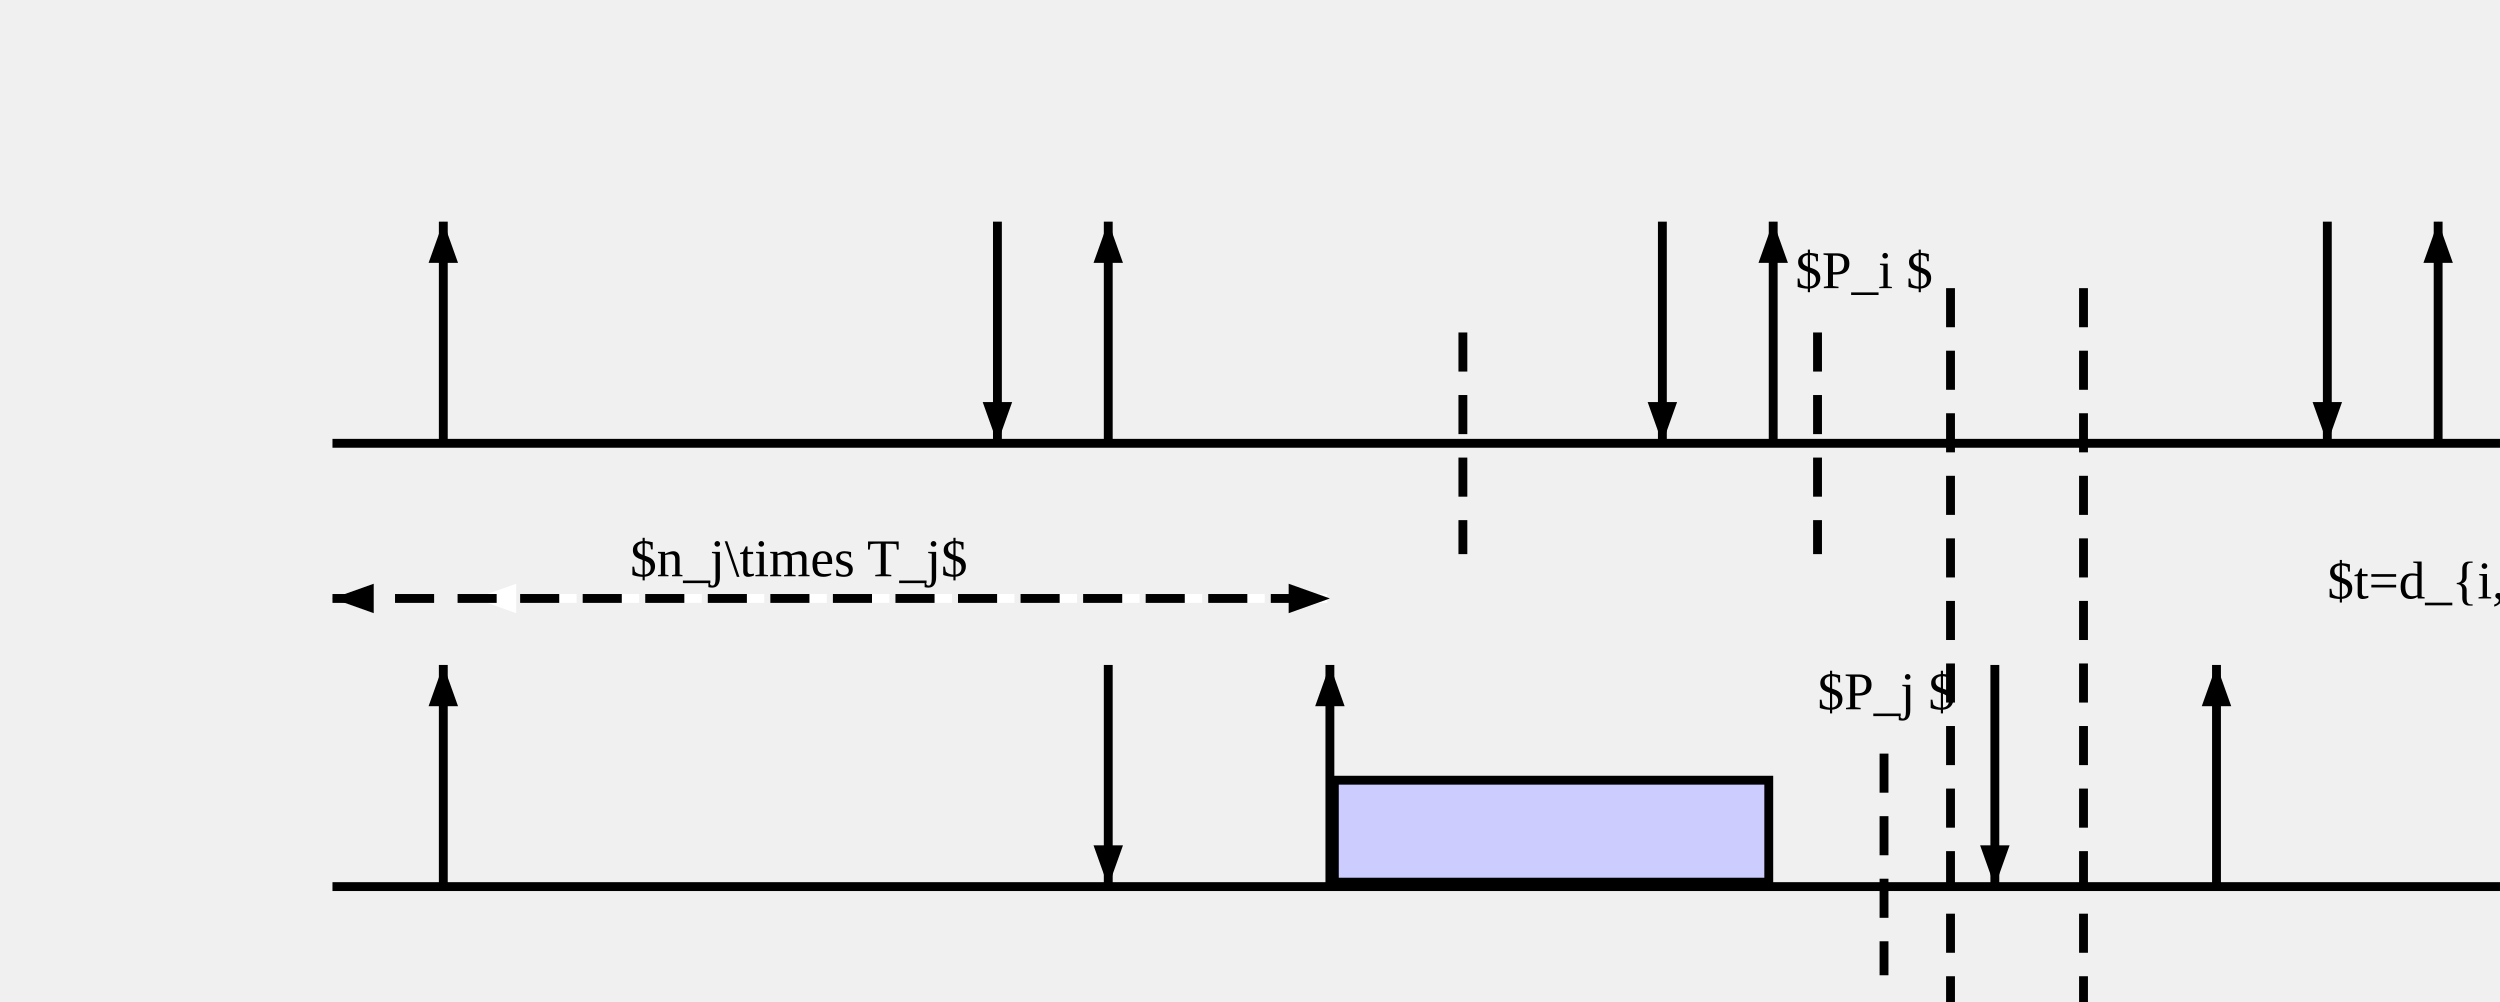
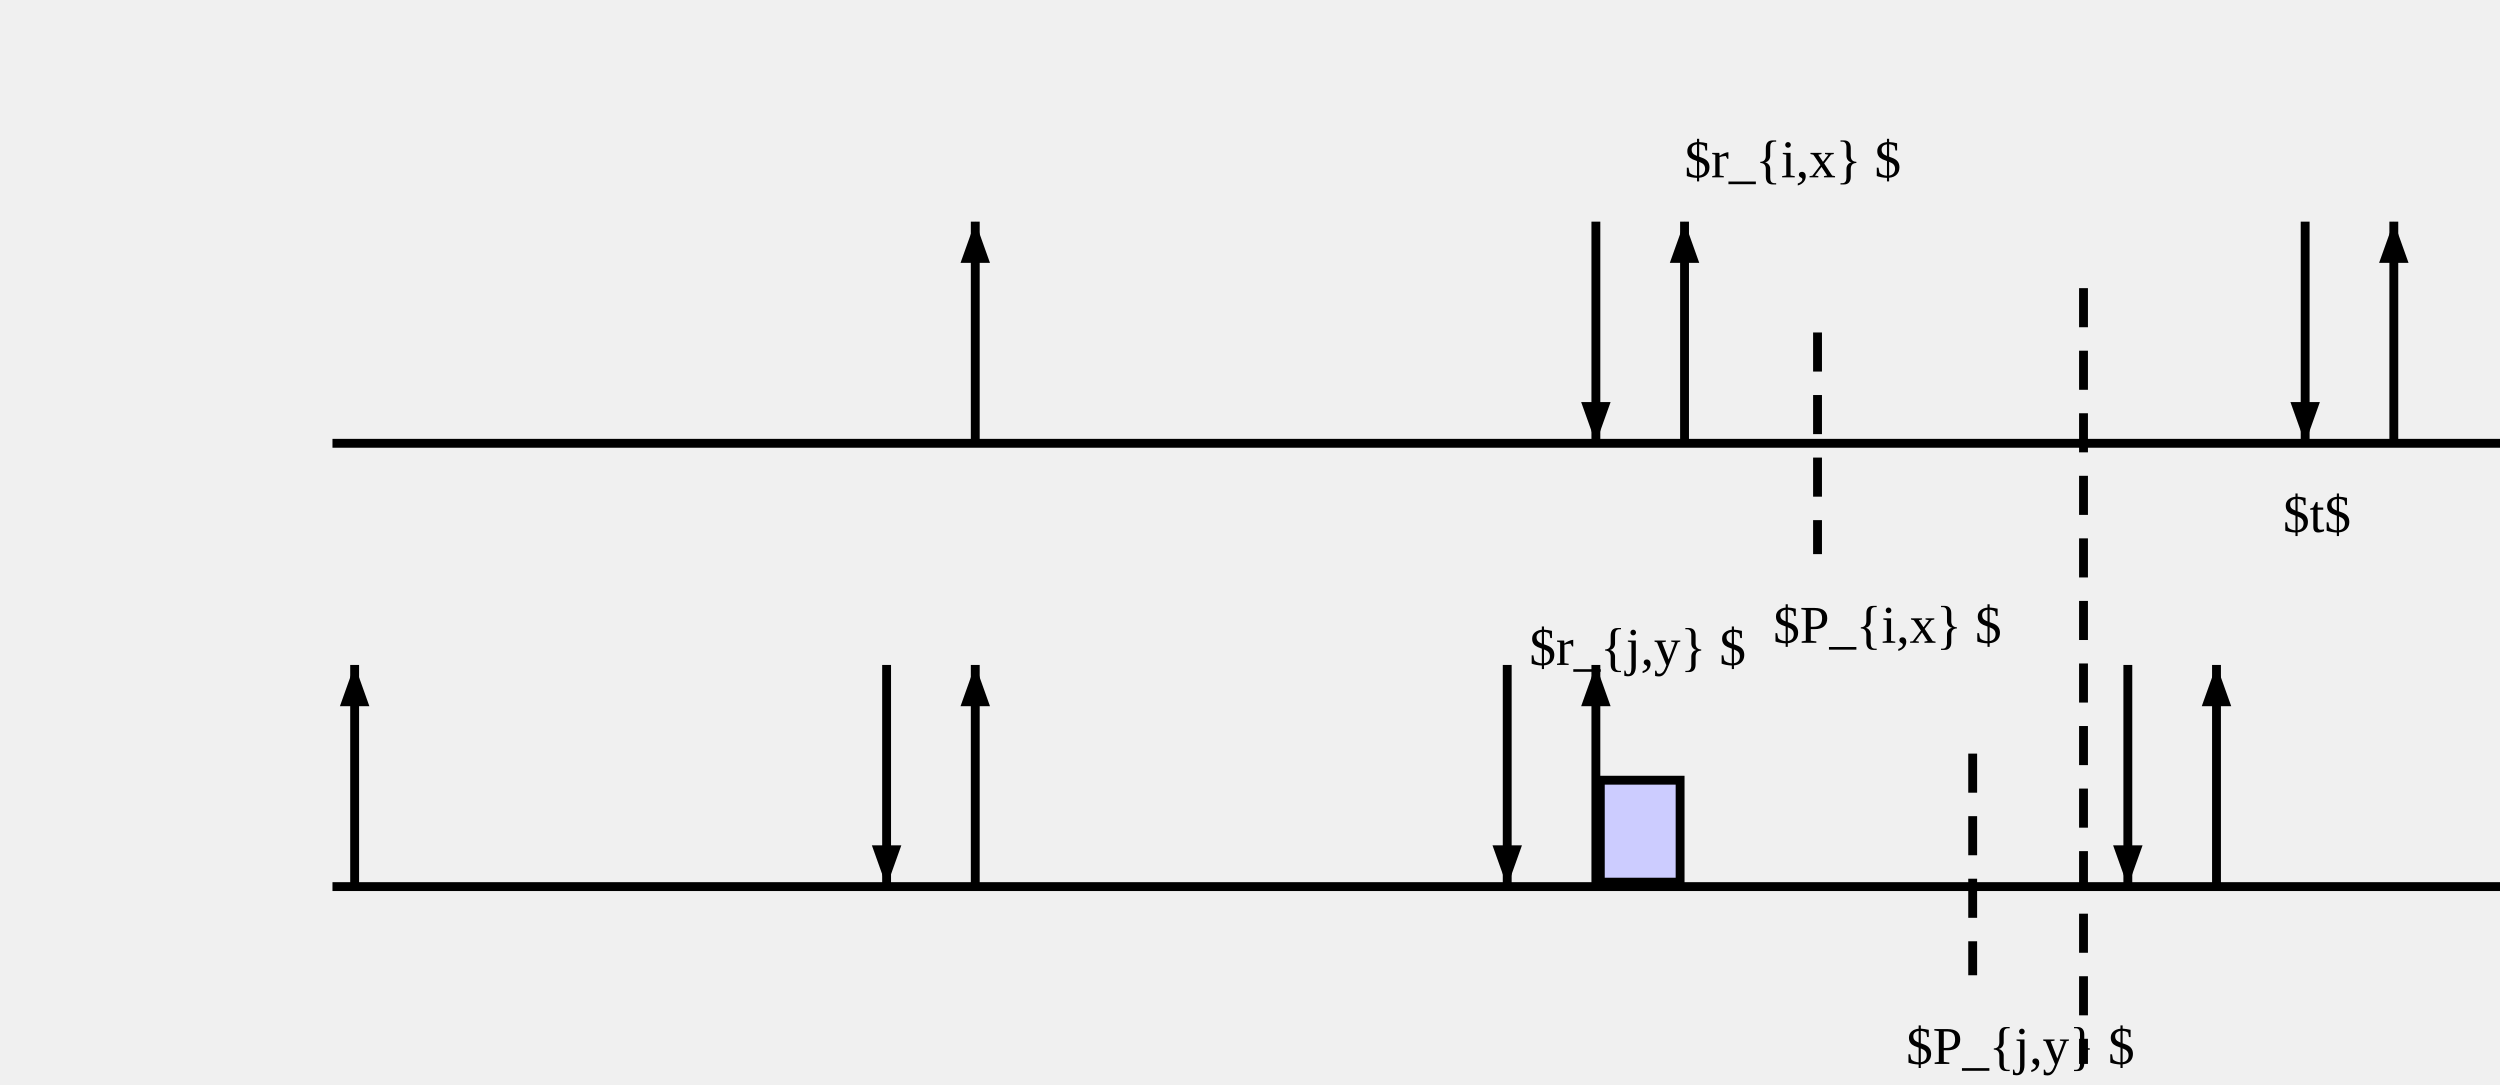
<svg xmlns="http://www.w3.org/2000/svg" xmlns:ns1="http://latexdraw.sourceforge.net/namespaces/latexdraw" version="1.1" baseProfile="full">
  <g>
-     <g ns1:type="joinedLines" id="id862007083">
+     <g ns1:type="joinedLines" id="id2077864473">
      <polyline points="75.0,100.0 600.0,100.0 " stroke-width="2.0" stroke="black" ns1:rotationAngle="0.0" />
    </g>
-     <g ns1:type="joinedLines" id="id1887246683">
+     <g ns1:type="joinedLines" id="id454829713">
      <polyline points="75.0,200.0 600.0,200.0 " stroke-width="2.0" stroke="black" ns1:rotationAngle="0.0" />
    </g>
-     <g ns1:type="joinedLines" id="id361593527">
-       <polyline points="100.0,100.0 100.0,50.0 " stroke-width="2.0" stroke="black" ns1:rotationAngle="0.0" marker-end="url(#arrow1-361593527)" />
+     <g ns1:type="joinedLines" id="id1451155088">
+       <polyline points="220.0,200.0 220.0,150.0 " stroke-width="2.0" stroke="black" ns1:rotationAngle="0.0" marker-end="url(#arrow1-1451155088)" />
    </g>
-     <g ns1:type="joinedLines" id="id947727968">
-       <polyline points="100.0,200.0 100.0,150.0 " stroke-width="2.0" stroke="black" ns1:rotationAngle="0.0" marker-end="url(#arrow1-947727968)" />
+     <g ns1:type="joinedLines" id="id427711367">
+       <polyline points="380.0,100.0 380.0,50.0 " stroke-width="2.0" stroke="black" ns1:rotationAngle="0.0" marker-end="url(#arrow1-427711367)" />
    </g>
-     <g ns1:type="joinedLines" id="id295956884">
-       <polyline points="250.0,100.0 250.0,50.0 " stroke-width="2.0" stroke="black" ns1:rotationAngle="0.0" marker-end="url(#arrow1-295956884)" />
+     <g ns1:type="joinedLines" id="id2002767535">
+       <polyline points="360.0,200.0 360.0,150.0 " stroke-width="2.0" stroke="black" ns1:rotationAngle="0.0" marker-end="url(#arrow1-2002767535)" />
    </g>
-     <g ns1:type="joinedLines" id="id1920675366">
-       <polyline points="300.0,200.0 300.0,150.0 " stroke-width="2.0" stroke="black" ns1:rotationAngle="0.0" marker-end="url(#arrow1-1920675366)" />
+     <g ns1:type="joinedLines" id="id1545501215">
+       <polyline points="540.0,100.0 540.0,50.0 " stroke-width="2.0" stroke="black" ns1:rotationAngle="0.0" marker-end="url(#arrow1-1545501215)" />
    </g>
-     <g ns1:type="joinedLines" id="id950731650">
-       <polyline points="400.0,100.0 400.0,50.0 " stroke-width="2.0" stroke="black" ns1:rotationAngle="0.0" marker-end="url(#arrow1-950731650)" />
+     <g ns1:type="joinedLines" id="id2034007617">
+       <polyline points="500.0,200.0 500.0,150.0 " stroke-width="2.0" stroke="black" ns1:rotationAngle="0.0" marker-end="url(#arrow1-2034007617)" />
    </g>
-     <g ns1:type="joinedLines" id="id276629938">
-       <polyline points="550.0,100.0 550.0,50.0 " stroke-width="2.0" stroke="black" ns1:rotationAngle="0.0" marker-end="url(#arrow1-276629938)" />
-     </g>
-     <g ns1:type="joinedLines" id="id362364120">
-       <polyline points="500.0,200.0 500.0,150.0 " stroke-width="2.0" stroke="black" ns1:rotationAngle="0.0" marker-end="url(#arrow1-362364120)" />
-     </g>
-     <g ns1:type="joinedLines" id="id906041322">
-       <polyline points="330.0,75.0 330.0,125.0 " stroke-width="2.0" stroke="black" stroke-dasharray="8.819, 5.292" ns1:rotationAngle="0.0" />
-     </g>
-     <g ns1:type="joinedLines" id="id1809480599">
+     <g ns1:type="joinedLines" id="id1875746272">
      <polyline points="410.0,75.0 410.0,125.0 " stroke-width="2.0" stroke="black" stroke-dasharray="8.819, 5.292" ns1:rotationAngle="0.0" />
    </g>
-     <g ns1:type="joinedLines" id="id1453884603">
-       <polyline points="425.0,170.0 425.0,220.0 " stroke-width="2.0" stroke="black" stroke-dasharray="8.819, 5.292" ns1:rotationAngle="0.0" />
+     <g ns1:type="joinedLines" id="id1244576066">
+       <polyline points="445.0,170.0 445.0,220.0 " stroke-width="2.0" stroke="black" stroke-dasharray="8.819, 5.292" ns1:rotationAngle="0.0" />
    </g>
-     <g ns1:type="joinedLines" id="id375737139">
-       <polyline points="107.143,135.0 300.0,135.0 " stroke-width="2.0" stroke="white" stroke-dasharray="8.819, 5.292" ns1:rotationAngle="0.0" marker-start="url(#arrow0-375737139)" marker-end="url(#arrow1-375737139)" />
-     </g>
-     <g ns1:type="joinedLines" id="id804872015">
+     <g ns1:type="joinedLines" id="id1264019306">
      <polyline points="125.0,275.0 275.0,275.0 " stroke-width="2.0" stroke="white" ns1:rotationAngle="0.0" />
    </g>
-     <g ns1:type="joinedLines" id="id1636680614">
+     <g ns1:type="joinedLines" id="id1165352185">
      <polyline points="470.0,65.0 470.0,240.0 " stroke-width="2.0" stroke="black" stroke-dasharray="8.819, 5.292" ns1:rotationAngle="0.0" />
    </g>
-     <g ns1:type="text" id="id961207686" fill="black" ns1:position="bl">
-       <text x="435.0" y="265.0">$t'_0$</text>
+     <g ns1:type="text" id="id765153929" fill="black" ns1:position="bl">
+       <text x="430.0" y="240.0">$P_{j,y} $</text>
    </g>
-     <g ns1:type="text" id="id209766546" fill="black" ns1:position="bl">
-       <text x="410.0" y="160.0">$P_j $</text>
-     </g>
-     <g ns1:type="text" id="id233149858" fill="black" ns1:position="bl">
+     <g ns1:type="text" id="id12932722" fill="black" ns1:position="bl">
      <text x="600.0" y="200.0">$\tau_j$</text>
    </g>
-     <g ns1:type="text" id="id472574363" fill="black" ns1:position="bl">
+     <g ns1:type="text" id="id1508112554" fill="black" ns1:position="bl">
      <text x="600.0" y="100.0">$\tau_i$</text>
    </g>
-     <g ns1:type="text" id="id964669061" fill="black" ns1:position="bl">
-       <text x="525.0" y="135.0">$t=d_{i,k}$</text>
+     <g ns1:type="text" id="id1826303829" fill="black" ns1:position="bl">
+       <text x="515.0" y="120.0">$t$</text>
    </g>
-     <g ns1:type="joinedLines" id="id210955944">
-       <polyline points="250.0,150.0 250.0,200.0 " stroke-width="2.0" stroke="black" ns1:rotationAngle="0.0" marker-end="url(#arrow1-210955944)" />
+     <g ns1:type="joinedLines" id="id559047036">
+       <polyline points="480.0,150.0 480.0,200.0 " stroke-width="2.0" stroke="black" ns1:rotationAngle="0.0" marker-end="url(#arrow1-559047036)" />
    </g>
-     <g ns1:type="joinedLines" id="id1820840887">
-       <polyline points="450.0,150.0 450.0,200.0 " stroke-width="2.0" stroke="black" ns1:rotationAngle="0.0" marker-end="url(#arrow1-1820840887)" />
+     <g ns1:type="joinedLines" id="id14309919">
+       <polyline points="520.0,50.0 520.0,100.0 " stroke-width="2.0" stroke="black" ns1:rotationAngle="0.0" marker-end="url(#arrow1-14309919)" />
    </g>
-     <g ns1:type="joinedLines" id="id859049771">
-       <polyline points="225.0,50.0 225.0,100.0 " stroke-width="2.0" stroke="black" ns1:rotationAngle="0.0" marker-end="url(#arrow1-859049771)" />
+     <g ns1:type="text" id="id1491968042" fill="black" ns1:position="bl">
+       <text x="400.0" y="145.0">$P_{i,x} $</text>
    </g>
-     <g ns1:type="joinedLines" id="id1539160583">
-       <polyline points="375.0,50.0 375.0,100.0 " stroke-width="2.0" stroke="black" ns1:rotationAngle="0.0" marker-end="url(#arrow1-1539160583)" />
+     <g ns1:type="text" id="id2003238414" fill="black" ns1:position="bl">
+       <text x="465.0" y="255.0">$t'$</text>
    </g>
-     <g ns1:type="joinedLines" id="id576200555">
-       <polyline points="525.0,50.0 525.0,100.0 " stroke-width="2.0" stroke="black" ns1:rotationAngle="0.0" marker-end="url(#arrow1-576200555)" />
+     <g ns1:type="rectangle" id="id1826089817">
+       <rect x="361.0" y="176.0" width="18.0" height="23.0" ns1:borderPos="outer" stroke-width="2.0" stroke="black" fill="#ccccff" />
    </g>
-     <g ns1:type="text" id="id840472181" fill="black" ns1:position="bl">
-       <text x="405.0" y="65.0">$P_i $</text>
+     <g ns1:type="text" id="id536933323" fill="black" ns1:position="bl">
+       <text x="380.0" y="40.0">$r_{i,x} $</text>
    </g>
-     <g ns1:type="joinedLines" id="id1348035610">
-       <polyline points="75.0,135.0 300.0,135.0 " stroke-width="2.0" stroke="black" stroke-dasharray="8.819, 5.292" ns1:rotationAngle="0.0" marker-start="url(#arrow0-1348035610)" marker-end="url(#arrow1-1348035610)" />
+     <g ns1:type="text" id="id1343115903" fill="black" ns1:position="bl">
+       <text x="345.0" y="150.0">$r_{j,y} $</text>
    </g>
-     <g ns1:type="text" id="id1338988079" fill="black" ns1:position="bl">
-       <text x="142.143" y="130.0">$n_j\times T_j$</text>
+     <g ns1:type="joinedLines" id="id1474892422">
+       <polyline points="340.0,150.0 340.0,200.0 " stroke-width="2.0" stroke="black" ns1:rotationAngle="0.0" marker-end="url(#arrow1-1474892422)" />
    </g>
-     <g ns1:type="text" id="id2138984841" fill="black" ns1:position="bl">
-       <text x="465.0" y="265.0">$t'_1$</text>
+     <g ns1:type="joinedLines" id="id913635842">
+       <polyline points="80.0,200.0 80.0,150.0 " stroke-width="2.0" stroke="black" ns1:rotationAngle="0.0" marker-end="url(#arrow1-913635842)" />
    </g>
-     <g ns1:type="joinedLines" id="id1356962516">
-       <polyline points="440.0,65.0 440.0,240.0 " stroke-width="2.0" stroke="black" stroke-dasharray="8.819, 5.292" ns1:rotationAngle="0.0" />
+     <g ns1:type="joinedLines" id="id365816628">
+       <polyline points="200.0,150.0 200.0,200.0 " stroke-width="2.0" stroke="black" ns1:rotationAngle="0.0" marker-end="url(#arrow1-365816628)" />
    </g>
-     <g ns1:type="rectangle" id="id53824355">
-       <rect x="301.0" y="176.0" width="98.0" height="23.0" ns1:borderPos="outer" stroke-width="2.0" stroke="black" fill="#ccccff" />
+     <g ns1:type="joinedLines" id="id73609363">
+       <polyline points="220.0,100.0 220.0,50.0 " stroke-width="2.0" stroke="black" ns1:rotationAngle="0.0" marker-end="url(#arrow1-73609363)" />
+     </g>
+     <g ns1:type="joinedLines" id="id191505496">
+       <polyline points="360.0,50.0 360.0,100.0 " stroke-width="2.0" stroke="black" ns1:rotationAngle="0.0" marker-end="url(#arrow1-191505496)" />
    </g>
  </g>
  <defs>
-     <marker overflow="visible" orient="auto" id="arrow1-361593527">
+     <marker overflow="visible" orient="auto" id="arrow1-1451155088">
      <path d="M 0.0 0.0 L -4.652 1.661 L -4.652 0.0 L -4.652 -1.661 z " ns1:arrSizeNum="2.0" fill="black" />
    </marker>
-     <marker overflow="visible" orient="auto" id="arrow1-947727968">
+     <marker overflow="visible" orient="auto" id="arrow1-427711367">
      <path d="M 0.0 0.0 L -4.652 1.661 L -4.652 0.0 L -4.652 -1.661 z " ns1:arrSizeNum="2.0" fill="black" />
    </marker>
-     <marker overflow="visible" orient="auto" id="arrow1-295956884">
+     <marker overflow="visible" orient="auto" id="arrow1-2002767535">
      <path d="M 0.0 0.0 L -4.652 1.661 L -4.652 0.0 L -4.652 -1.661 z " ns1:arrSizeNum="2.0" fill="black" />
    </marker>
-     <marker overflow="visible" orient="auto" id="arrow1-1920675366">
+     <marker overflow="visible" orient="auto" id="arrow1-1545501215">
      <path d="M 0.0 0.0 L -4.652 1.661 L -4.652 0.0 L -4.652 -1.661 z " ns1:arrSizeNum="2.0" fill="black" />
    </marker>
-     <marker overflow="visible" orient="auto" id="arrow1-950731650">
+     <marker overflow="visible" orient="auto" id="arrow1-2034007617">
      <path d="M 0.0 0.0 L -4.652 1.661 L -4.652 0.0 L -4.652 -1.661 z " ns1:arrSizeNum="2.0" fill="black" />
    </marker>
-     <marker overflow="visible" orient="auto" id="arrow1-276629938">
+     <marker overflow="visible" orient="auto" id="arrow1-559047036">
      <path d="M 0.0 0.0 L -4.652 1.661 L -4.652 0.0 L -4.652 -1.661 z " ns1:arrSizeNum="2.0" fill="black" />
    </marker>
-     <marker overflow="visible" orient="auto" id="arrow1-362364120">
+     <marker overflow="visible" orient="auto" id="arrow1-14309919">
      <path d="M 0.0 0.0 L -4.652 1.661 L -4.652 0.0 L -4.652 -1.661 z " ns1:arrSizeNum="2.0" fill="black" />
    </marker>
-     <marker overflow="visible" orient="auto" id="arrow0-375737139">
-       <path d="M 0.0 0.0 L 4.652 1.661 L 4.652 0.0 L 4.652 -1.661 z " ns1:arrSizeNum="2.0" fill="white" />
-     </marker>
-     <marker overflow="visible" orient="auto" id="arrow1-375737139">
-       <path d="M 0.0 0.0 L -4.652 1.661 L -4.652 0.0 L -4.652 -1.661 z " ns1:arrSizeNum="2.0" fill="white" />
-     </marker>
-     <marker overflow="visible" orient="auto" id="arrow1-210955944">
+     <marker overflow="visible" orient="auto" id="arrow1-1474892422">
      <path d="M 0.0 0.0 L -4.652 1.661 L -4.652 0.0 L -4.652 -1.661 z " ns1:arrSizeNum="2.0" fill="black" />
    </marker>
-     <marker overflow="visible" orient="auto" id="arrow1-1820840887">
+     <marker overflow="visible" orient="auto" id="arrow1-913635842">
      <path d="M 0.0 0.0 L -4.652 1.661 L -4.652 0.0 L -4.652 -1.661 z " ns1:arrSizeNum="2.0" fill="black" />
    </marker>
-     <marker overflow="visible" orient="auto" id="arrow1-859049771">
+     <marker overflow="visible" orient="auto" id="arrow1-365816628">
      <path d="M 0.0 0.0 L -4.652 1.661 L -4.652 0.0 L -4.652 -1.661 z " ns1:arrSizeNum="2.0" fill="black" />
    </marker>
-     <marker overflow="visible" orient="auto" id="arrow1-1539160583">
+     <marker overflow="visible" orient="auto" id="arrow1-73609363">
      <path d="M 0.0 0.0 L -4.652 1.661 L -4.652 0.0 L -4.652 -1.661 z " ns1:arrSizeNum="2.0" fill="black" />
    </marker>
-     <marker overflow="visible" orient="auto" id="arrow1-576200555">
-       <path d="M 0.0 0.0 L -4.652 1.661 L -4.652 0.0 L -4.652 -1.661 z " ns1:arrSizeNum="2.0" fill="black" />
-     </marker>
-     <marker overflow="visible" orient="auto" id="arrow0-1348035610">
-       <path d="M 0.0 0.0 L 4.652 1.661 L 4.652 0.0 L 4.652 -1.661 z " ns1:arrSizeNum="2.0" fill="black" />
-     </marker>
-     <marker overflow="visible" orient="auto" id="arrow1-1348035610">
+     <marker overflow="visible" orient="auto" id="arrow1-191505496">
      <path d="M 0.0 0.0 L -4.652 1.661 L -4.652 0.0 L -4.652 -1.661 z " ns1:arrSizeNum="2.0" fill="black" />
    </marker>
  </defs>
</svg>
